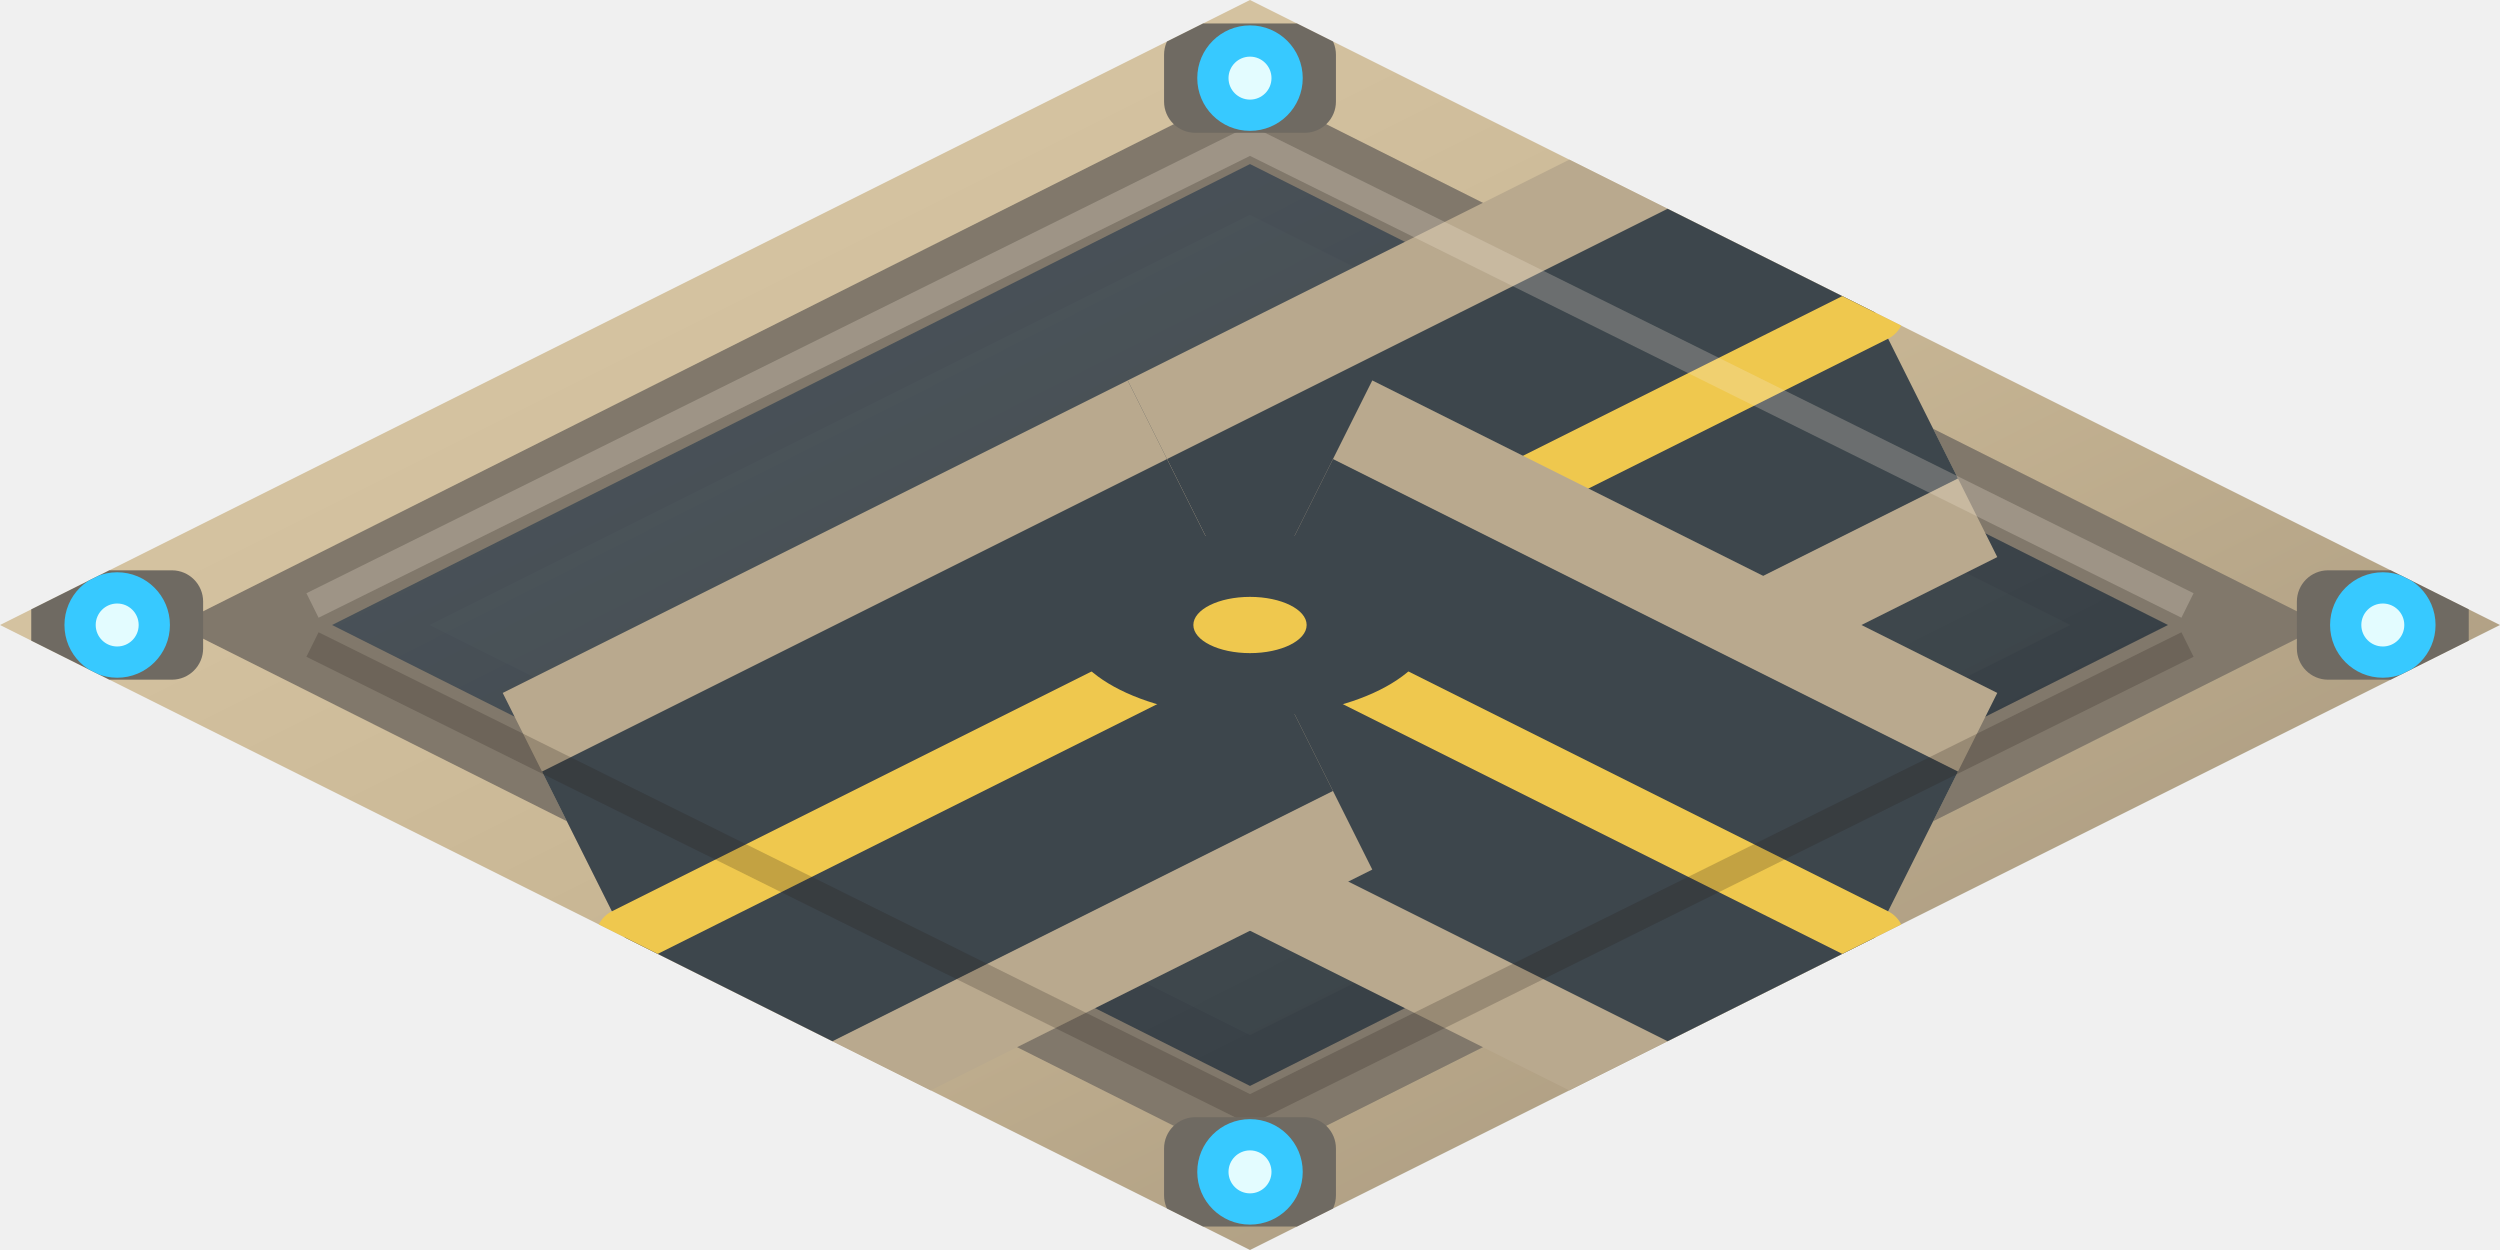
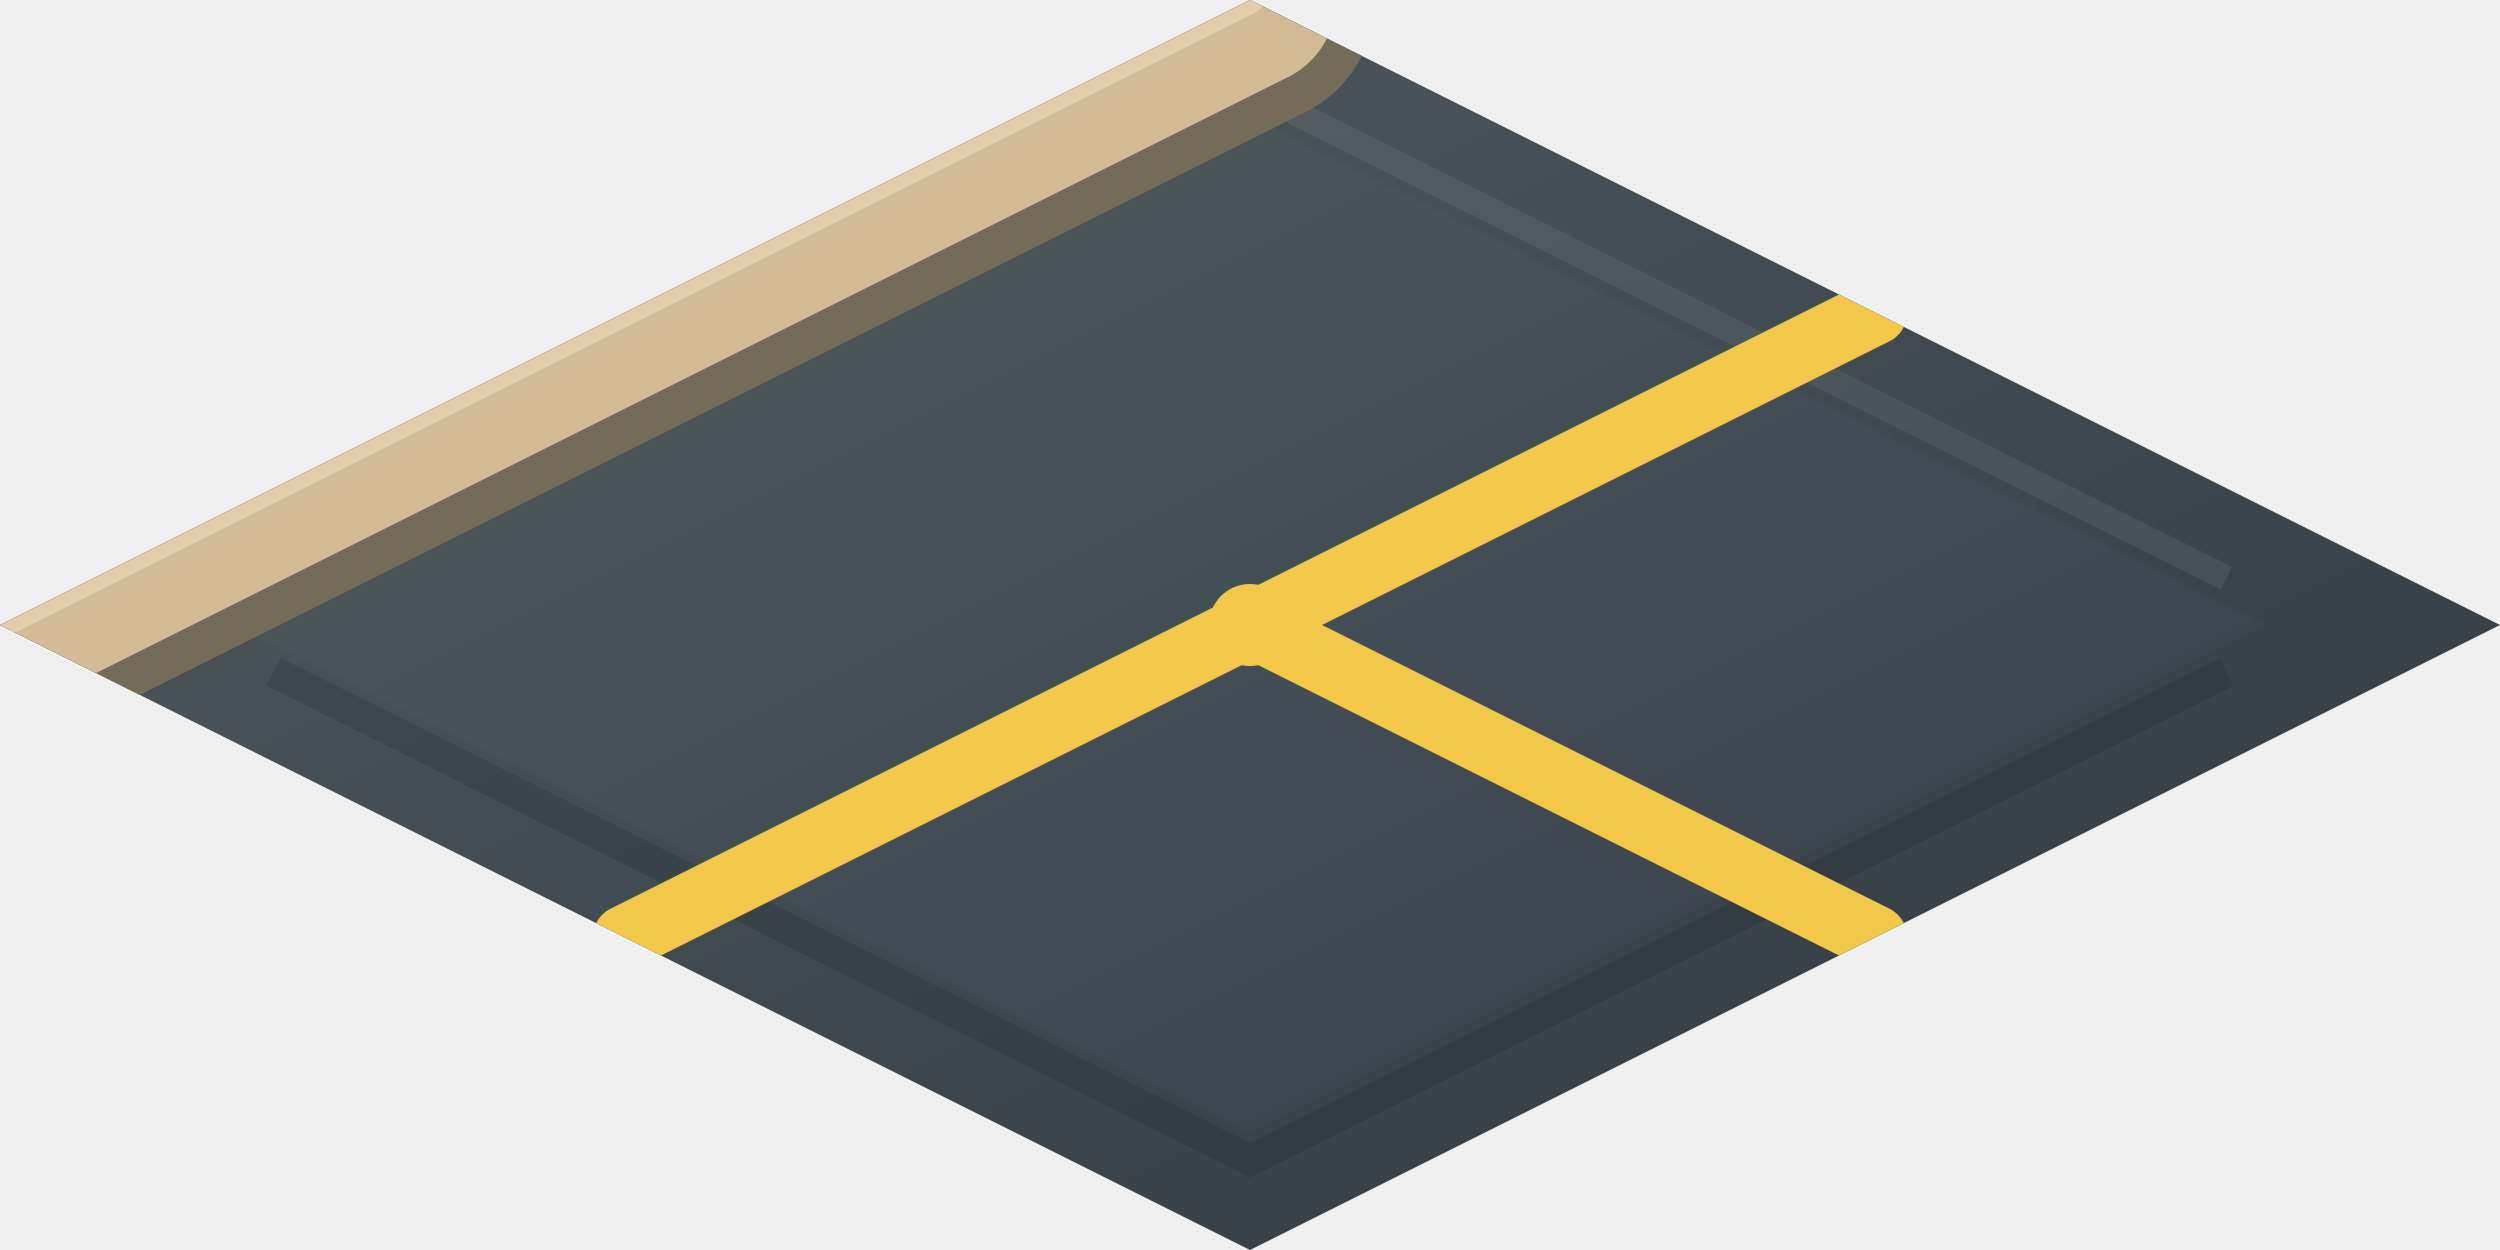
<svg xmlns="http://www.w3.org/2000/svg" width="64" height="32" viewBox="0 0 64 32">
  <defs>
-     <linearGradient id="curb" x1="0" y1="0" x2="1" y2="1">
-       <stop offset="0" stop-color="#e1cfad" />
-       <stop offset=".48" stop-color="#c9b795" />
-       <stop offset="1" stop-color="#9d8e77" />
-     </linearGradient>
-     <linearGradient id="asphalt" x1="0" y1="0" x2="1" y2="1">
-       <stop offset="0" stop-color="#50585f" />
-       <stop offset=".5" stop-color="#41494f" />
-       <stop offset="1" stop-color="#30383e" />
-     </linearGradient>
    <clipPath id="tile">
      <polygon points="32,0 64,16 32,32 0,16" />
    </clipPath>
+     <linearGradient id="asphalt" x1="0" y1="0" x2="1" y2="1">
+       <stop offset="0" stop-color="#525c63" />
+       <stop offset=".48" stop-color="#424b52" />
+       <stop offset="1" stop-color="#303940" />
+     </linearGradient>
+     <radialGradient id="blueGlow">
+       <stop offset="0" stop-color="#efffff" />
+       <stop offset=".34" stop-color="#56ddff" />
+       <stop offset=".68" stop-color="#109dff" />
+       <stop offset="1" stop-color="#125ad2" stop-opacity=".18" />
+     </radialGradient>
  </defs>
  <g clip-path="url(#tile)">
-     <polygon points="32,0 64,16 32,32 0,16" fill="url(#curb)" />
-     <polygon points="32,2.2 59.5,16 32,29.8 4.5,16" fill="#81786b" />
-     <polygon points="32,4.2 55.5,16 32,27.8 8.5,16" fill="url(#asphalt)" />
-     <path d="M11 16 L32 5.5 L53 16 L32 26.5 Z" fill="#697279" opacity=".08" />
-     <path d="M32 16 L48 8" stroke="#b9a98e" stroke-width="14" stroke-linecap="butt" />
-     <path d="M32 16 L48 8" stroke="#3d464c" stroke-width="9.5" stroke-linecap="butt" />
-     <path d="M32 16 L48 8" stroke="#efc84e" stroke-width="1.5" stroke-linecap="round" />
-     <path d="M32 16 L48 24" stroke="#b9a98e" stroke-width="14" stroke-linecap="butt" />
-     <path d="M32 16 L48 24" stroke="#3d464c" stroke-width="9.5" stroke-linecap="butt" />
-     <path d="M32 16 L48 24" stroke="#efc84e" stroke-width="1.5" stroke-linecap="round" />
-     <path d="M32 16 L16 24" stroke="#b9a98e" stroke-width="14" stroke-linecap="butt" />
-     <path d="M32 16 L16 24" stroke="#3d464c" stroke-width="9.5" stroke-linecap="butt" />
-     <path d="M32 16 L16 24" stroke="#efc84e" stroke-width="1.5" stroke-linecap="round" />
-     <ellipse cx="32" cy="16" rx="4.7" ry="2.35" fill="#3d464c" />
-     <ellipse cx="32" cy="16" rx="1.45" ry=".72" fill="#efc84e" />
-     <path d="M8 15.5 L32 3.6 L56 15.5" fill="none" stroke="#f4ead8" stroke-opacity=".25" stroke-width=".7" />
-     <path d="M56 16.5 L32 28.4 L8 16.5" fill="none" stroke="#251f1a" stroke-opacity=".22" stroke-width=".7" />
-     <g>
-       <rect x="29.8" y="0.6" width="4.4" height="2.8" rx=".8" fill="#6f6a62" />
-       <circle cx="32" cy="2" r="1.35" fill="#37c9ff" />
-       <circle cx="32" cy="2" r=".55" fill="#e3fcff" />
-     </g>
-     <g>
-       <rect x="58.8" y="14.6" width="4.4" height="2.8" rx=".8" fill="#6f6a62" />
-       <circle cx="61" cy="16" r="1.35" fill="#37c9ff" />
-       <circle cx="61" cy="16" r=".55" fill="#e3fcff" />
-     </g>
-     <g>
-       <rect x="29.8" y="28.6" width="4.4" height="2.8" rx=".8" fill="#6f6a62" />
-       <circle cx="32" cy="30" r="1.35" fill="#37c9ff" />
-       <circle cx="32" cy="30" r=".55" fill="#e3fcff" />
-     </g>
-     <g>
-       <rect x="0.8" y="14.6" width="4.4" height="2.8" rx=".8" fill="#6f6a62" />
-       <circle cx="3" cy="16" r="1.35" fill="#37c9ff" />
-       <circle cx="3" cy="16" r=".55" fill="#e3fcff" />
-     </g>
+     <polygon points="32,0 64,16 32,32 0,16" fill="url(#asphalt)" />
+     <polygon points="32,3 58,16 32,29 6,16" fill="#738089" opacity=".055" />
+     <path d="M7 14.8 L32 2.3 L57 14.8" fill="none" stroke="#ffffff" stroke-opacity=".065" stroke-width=".65" />
+     <path d="M57 17.2 L32 29.7 L7 17.2" fill="none" stroke="#151d22" stroke-opacity=".16" stroke-width=".8" />
+     <path d="M0 16 L32 0" fill="none" stroke="#786c5b" stroke-width="6.4" stroke-opacity="0.95" stroke-linecap="round" />
+     <path d="M0 16 L32 0" fill="none" stroke="#d2bc97" stroke-width="4.4" stroke-opacity="1" stroke-linecap="round" />
+     <path d="M0 16 L32 0" fill="none" stroke="#f2e2c2" stroke-width="0.7" stroke-opacity="0.48" stroke-linecap="round" />
+     <path d="M32 16 L48 8" fill="none" stroke="#f2c84b" stroke-width="1.65" stroke-linecap="round" />
+     <path d="M32 16 L48 24" fill="none" stroke="#f2c84b" stroke-width="1.65" stroke-linecap="round" />
+     <path d="M32 16 L16 24" fill="none" stroke="#f2c84b" stroke-width="1.65" stroke-linecap="round" />
+     <circle cx="32" cy="16" r="1.05" fill="#f2c84b" />
  </g>
</svg>
